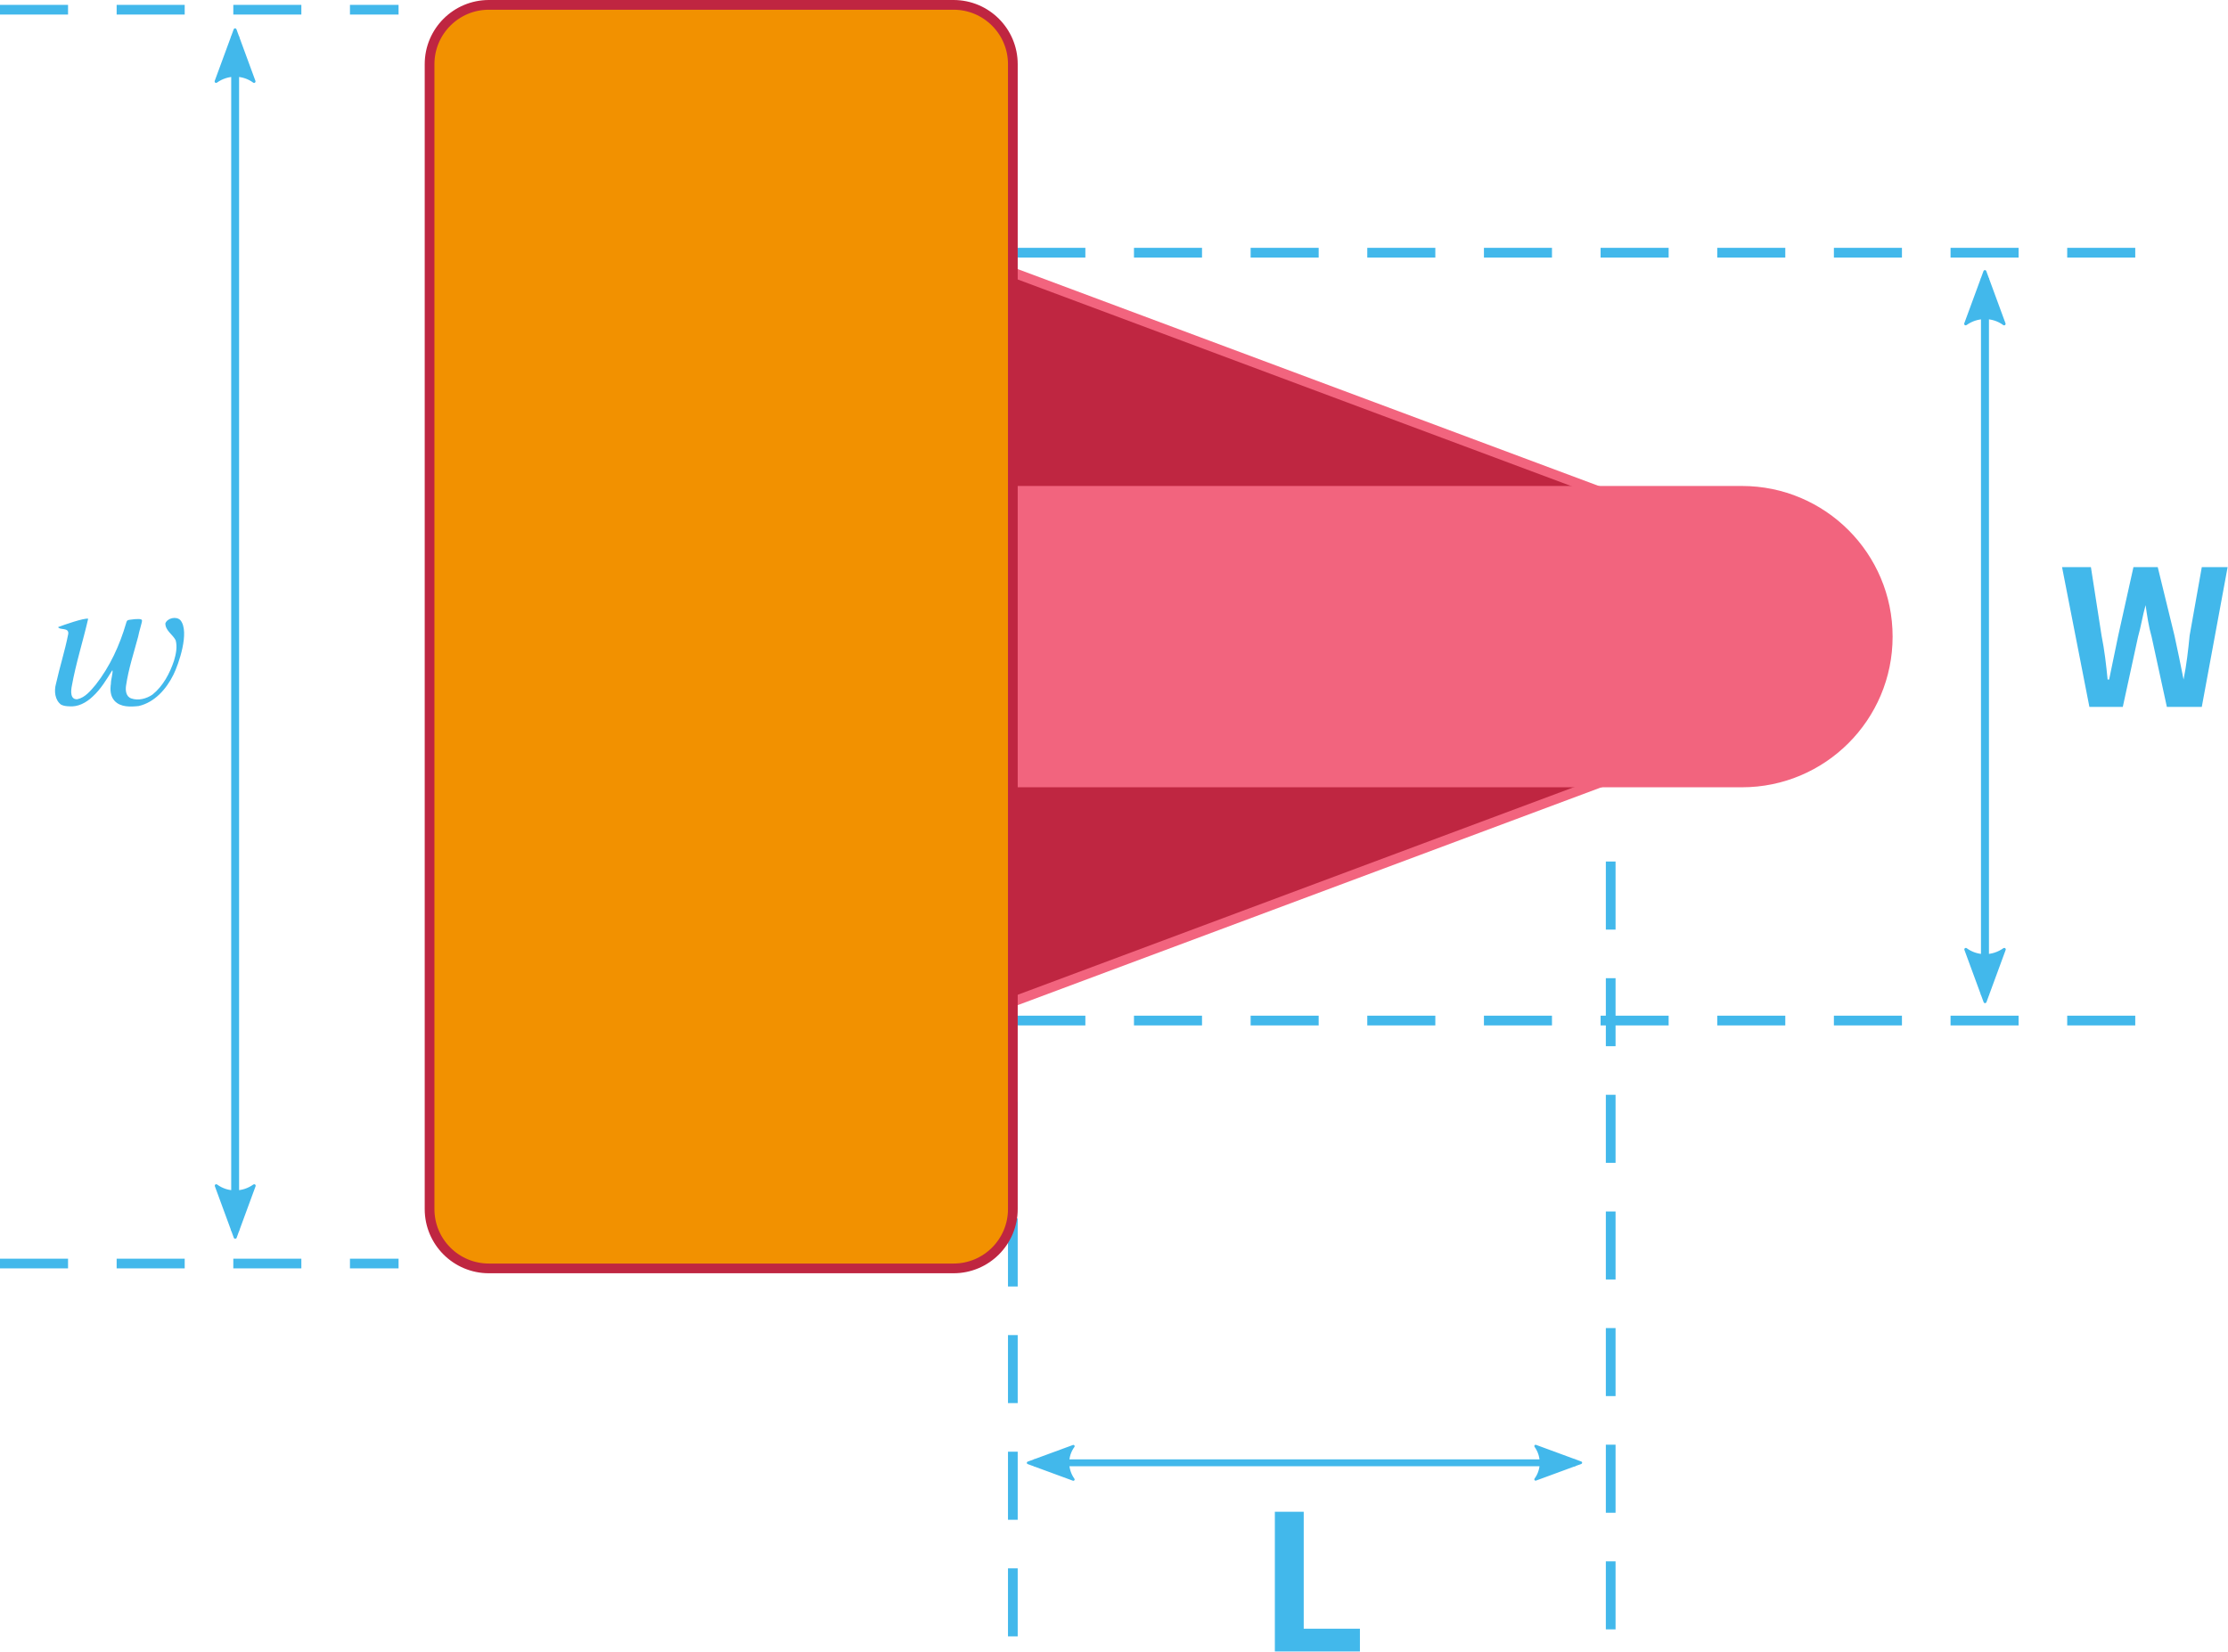
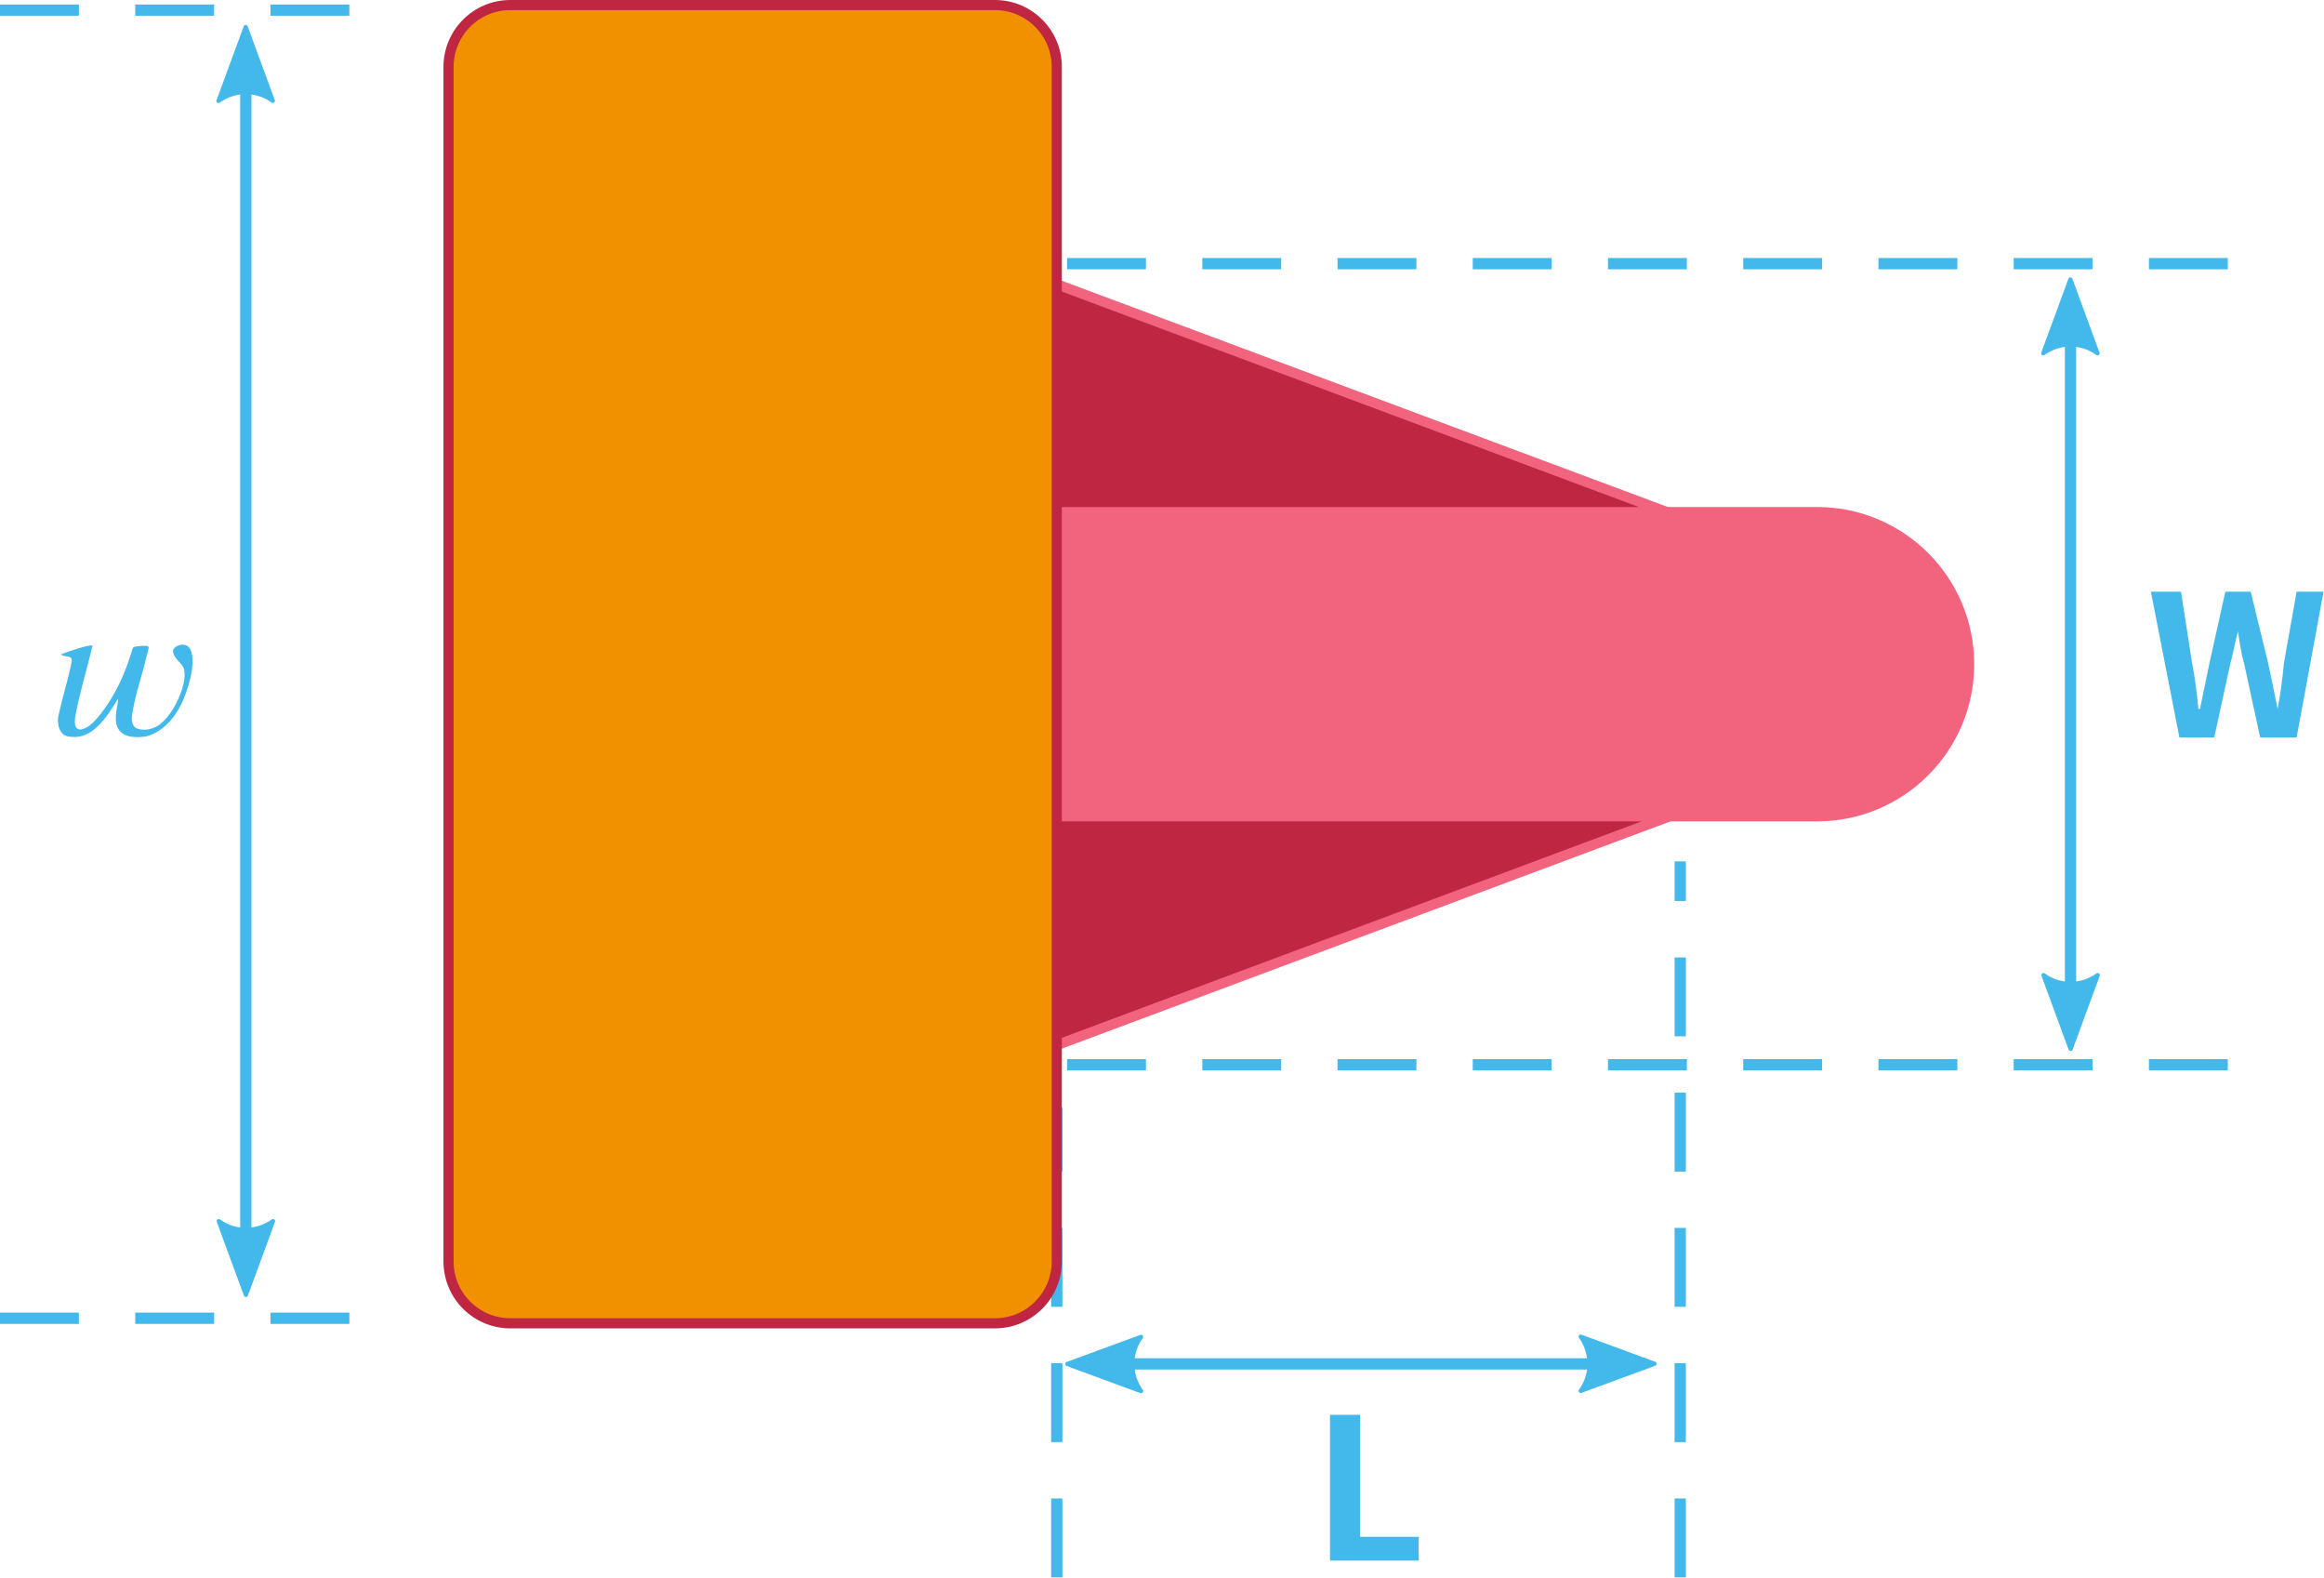
- <svg xmlns="http://www.w3.org/2000/svg" id="Слой_1" data-name="Слой 1" viewBox="0 0 22.919 16.989" version="1.1" width="229.19" height="169.89">
+ <svg xmlns="http://www.w3.org/2000/svg" id="Слой_1" data-name="Слой 1" viewBox="0 0 22.925 15.556" version="1.1" width="206.321" height="140">
  <defs id="defs159429">
    <marker style="overflow:visible" id="marker2044" refX="0" refY="0" orient="auto">
      <path transform="scale(-0.6)" d="M 8.719,4.034 -2.207,0.016 8.719,-4.002 c -1.745,2.372 -1.735,5.617 -6e-7,8.035 z" style="fill:#42b8eb;fill-opacity:1;fill-rule:evenodd;stroke:#42b8eb;stroke-width:0.625;stroke-linejoin:round;stroke-opacity:1" id="path2042" />
    </marker>
    <marker style="overflow:visible" id="marker2034" refX="0" refY="0" orient="auto">
      <path transform="scale(0.6)" d="M 8.719,4.034 -2.207,0.016 8.719,-4.002 c -1.745,2.372 -1.735,5.617 -6e-7,8.035 z" style="fill:#42b8eb;fill-opacity:1;fill-rule:evenodd;stroke:#42b8eb;stroke-width:0.625;stroke-linejoin:round;stroke-opacity:1" id="path2032" />
    </marker>
    <style id="style159427">.cls-1{fill:#1a81c4;}</style>
    <marker style="overflow:visible" id="marker2034-3" refX="0" refY="0" orient="auto">
      <path transform="scale(0.6)" d="M 8.719,4.034 -2.207,0.016 8.719,-4.002 c -1.745,2.372 -1.735,5.617 -6e-7,8.035 z" style="fill:#42b8eb;fill-opacity:1;fill-rule:evenodd;stroke:#42b8eb;stroke-width:0.625;stroke-linejoin:round;stroke-opacity:1" id="path2032-6" />
    </marker>
    <marker style="overflow:visible" id="marker2044-7" refX="0" refY="0" orient="auto">
      <path transform="scale(-0.6)" d="M 8.719,4.034 -2.207,0.016 8.719,-4.002 c -1.745,2.372 -1.735,5.617 -6e-7,8.035 z" style="fill:#42b8eb;fill-opacity:1;fill-rule:evenodd;stroke:#42b8eb;stroke-width:0.625;stroke-linejoin:round;stroke-opacity:1" id="path2042-5" />
    </marker>
    <marker style="overflow:visible" id="marker1859" refX="0" refY="0" orient="auto">
      <path transform="scale(0.6)" d="M 8.719,4.034 -2.207,0.016 8.719,-4.002 c -1.745,2.372 -1.735,5.617 -6e-7,8.035 z" style="fill:#42b8eb;fill-opacity:1;fill-rule:evenodd;stroke:#42b8eb;stroke-width:0.625;stroke-linejoin:round;stroke-opacity:1" id="path1857" />
    </marker>
    <marker style="overflow:visible" id="marker1869" refX="0" refY="0" orient="auto">
      <path transform="scale(-0.6)" d="M 8.719,4.034 -2.207,0.016 8.719,-4.002 c -1.745,2.372 -1.735,5.617 -6e-7,8.035 z" style="fill:#42b8eb;fill-opacity:1;fill-rule:evenodd;stroke:#42b8eb;stroke-width:0.625;stroke-linejoin:round;stroke-opacity:1" id="path1867" />
    </marker>
    <marker style="overflow:visible" id="marker1675" refX="0" refY="0" orient="auto">
      <path transform="scale(0.6)" d="M 8.719,4.034 -2.207,0.016 8.719,-4.002 c -1.745,2.372 -1.735,5.617 -6e-7,8.035 z" style="fill:#42b8eb;fill-opacity:1;fill-rule:evenodd;stroke:#42b8eb;stroke-width:0.625;stroke-linejoin:round;stroke-opacity:1" id="path1673" />
    </marker>
    <marker style="overflow:visible" id="marker2029" refX="0" refY="0" orient="auto">
      <path transform="scale(-0.6)" d="M 8.719,4.034 -2.207,0.016 8.719,-4.002 c -1.745,2.372 -1.735,5.617 -6e-7,8.035 z" style="fill:#42b8eb;fill-opacity:1;fill-rule:evenodd;stroke:#42b8eb;stroke-width:0.625;stroke-linejoin:round;stroke-opacity:1" id="path2027" />
    </marker>
  </defs>
-   <g id="g2832" transform="translate(-0.581052,-3.95)">
+   <g id="g2832" transform="translate(-0.5754964,-3.95)">
    <g id="g1279" transform="translate(-15,-13)">
      <path style="fill:#bf2641;fill-opacity:1;stroke:#f2647e;stroke-width:0.1;stroke-linecap:square;stroke-linejoin:round;stroke-miterlimit:4;stroke-dasharray:none;stroke-dashoffset:0;stroke-opacity:1;paint-order:fill markers stroke" d="m 25,19.38 8.5,3.173 v 1.904 L 25,27.63 Z" id="path1037" />
      <path style="color:#000000;font-style:normal;font-variant:normal;font-weight:normal;font-stretch:normal;font-size:medium;line-height:normal;font-family:sans-serif;font-variant-ligatures:normal;font-variant-position:normal;font-variant-caps:normal;font-variant-numeric:normal;font-variant-alternates:normal;font-variant-east-asian:normal;font-feature-settings:normal;font-variation-settings:normal;text-indent:0;text-align:start;text-decoration:none;text-decoration-line:none;text-decoration-style:solid;text-decoration-color:#000000;letter-spacing:normal;word-spacing:normal;text-transform:none;writing-mode:lr-tb;direction:ltr;text-orientation:mixed;dominant-baseline:auto;baseline-shift:baseline;text-anchor:start;white-space:normal;shape-padding:0;shape-margin:0;inline-size:0;clip-rule:nonzero;display:inline;overflow:visible;visibility:visible;isolation:auto;mix-blend-mode:normal;color-interpolation:sRGB;color-interpolation-filters:linearRGB;solid-color:#000000;solid-opacity:1;vector-effect:none;fill:#f2647e;fill-opacity:1;fill-rule:nonzero;stroke:#f2647e;stroke-width:0.1;stroke-linecap:round;stroke-linejoin:round;stroke-miterlimit:4;stroke-dasharray:none;stroke-dashoffset:0;stroke-opacity:1;paint-order:fill markers stroke;color-rendering:auto;image-rendering:auto;shape-rendering:auto;text-rendering:auto;enable-background:accumulate;stop-color:#000000" d="M 25,22 A 1.5,1.5 0 0 0 23.5,23.5 1.5,1.5 0 0 0 25,25 h 8.5 A 1.5,1.5 0 0 0 35,23.5 1.5,1.5 0 0 0 33.5,22 Z" id="path1389" />
-       <path style="fill:none;fill-opacity:1;stroke:#42b8eb;stroke-width:0.081;stroke-linecap:square;stroke-linejoin:round;stroke-miterlimit:4;stroke-dasharray:none;stroke-dashoffset:0;stroke-opacity:1;marker-start:url(#marker1675);marker-end:url(#marker2029);paint-order:fill markers stroke" d="M 18,17.364 V 29.573" id="path1043" />
-       <path style="fill:none;fill-opacity:1;stroke:#42b8eb;stroke-width:0.1;stroke-linecap:square;stroke-linejoin:round;stroke-miterlimit:4;stroke-dasharray:0.6, 0.6;stroke-dashoffset:0;stroke-opacity:1;paint-order:fill markers stroke" d="m 15.631,17.05 h 4" id="path1878" />
-       <text xml:space="preserve" style="font-style:normal;font-variant:normal;font-weight:normal;font-stretch:normal;font-size:1.942px;line-height:1.25;font-family:'Noto Sans Mono CJK SC';-inkscape-font-specification:'Noto Sans Mono CJK SC';letter-spacing:0px;word-spacing:0px;fill:#42b8eb;fill-opacity:1;stroke:none;stroke-width:0.121" x="28.523" y="33.939" id="text3524">
-         <tspan id="tspan3522" x="28.523" y="33.939" style="font-style:normal;font-variant:normal;font-weight:bold;font-stretch:normal;font-size:1.942px;font-family:'Noto Sans CJK SC';-inkscape-font-specification:'Noto Sans CJK SC Bold';font-variant-ligatures:normal;font-variant-caps:normal;font-variant-numeric:normal;font-variant-east-asian:normal;fill:#42b8eb;fill-opacity:1;stroke-width:0.121">L</tspan>
+       <path style="fill:none;fill-opacity:1;stroke:#42b8eb;stroke-width:0.111;stroke-linecap:square;stroke-linejoin:round;stroke-miterlimit:4;stroke-dasharray:none;stroke-dashoffset:0;stroke-opacity:1;marker-start:url(#marker1675);marker-end:url(#marker2029);paint-order:fill markers stroke" d="M 18,17.364 V 29.573" id="path1043" />
+       <path style="fill:none;fill-opacity:1;stroke:#42b8eb;stroke-width:0.111;stroke-linecap:square;stroke-linejoin:round;stroke-miterlimit:4;stroke-dasharray:0.667, 0.667;stroke-dashoffset:0;stroke-opacity:1;paint-order:fill markers stroke" d="m 15.631,17.05 h 4" id="path1878" />
+       <text xml:space="preserve" style="font-style:normal;font-variant:normal;font-weight:normal;font-stretch:normal;font-size:1.942px;line-height:1.25;font-family:'Noto Sans Mono CJK SC';-inkscape-font-specification:'Noto Sans Mono CJK SC';letter-spacing:0px;word-spacing:0px;fill:#42b8eb;fill-opacity:1;stroke:none;stroke-width:0.121" x="28.523" y="32.339" id="text3524">
+         <tspan id="tspan3522" x="28.523" y="32.339" style="font-style:normal;font-variant:normal;font-weight:bold;font-stretch:normal;font-size:1.942px;font-family:'Noto Sans CJK SC';-inkscape-font-specification:'Noto Sans CJK SC Bold';font-variant-ligatures:normal;font-variant-caps:normal;font-variant-numeric:normal;font-variant-east-asian:normal;fill:#42b8eb;fill-opacity:1;stroke-width:0.121">L</tspan>
      </text>
      <text xml:space="preserve" style="font-style:normal;font-variant:normal;font-weight:normal;font-stretch:normal;font-size:1.942px;line-height:1.25;font-family:'Noto Sans Mono CJK SC';-inkscape-font-specification:'Noto Sans Mono CJK SC';letter-spacing:0px;word-spacing:0px;fill:#42b8eb;fill-opacity:1;stroke:none;stroke-width:0.121" x="36.762" y="24.22" id="text3600">
        <tspan id="tspan3598" x="36.762" y="24.22" style="font-style:normal;font-variant:normal;font-weight:bold;font-stretch:normal;font-size:1.942px;font-family:'Noto Sans CJK SC';-inkscape-font-specification:'Noto Sans CJK SC Bold';font-variant-ligatures:normal;font-variant-caps:normal;font-variant-numeric:normal;font-variant-east-asian:normal;fill:#42b8eb;fill-opacity:1;stroke-width:0.121">W</tspan>
      </text>
-       <path style="fill:none;fill-opacity:1;stroke:#42b8eb;stroke-width:0.1;stroke-linecap:square;stroke-linejoin:round;stroke-miterlimit:4;stroke-dasharray:0.6, 0.6;stroke-dashoffset:0;stroke-opacity:1;paint-order:fill markers stroke" d="m 15.631,29.95 h 4" id="path1585" />
-       <path style="fill:none;fill-opacity:1;stroke:#42b8eb;stroke-width:0.071;stroke-linecap:square;stroke-linejoin:round;stroke-miterlimit:4;stroke-dasharray:none;stroke-dashoffset:0;stroke-opacity:1;marker-start:url(#marker1859);marker-end:url(#marker1869);paint-order:fill markers stroke" d="M 31.749,32 H 26.251" id="path1851" />
-       <path style="fill:none;fill-opacity:1;stroke:#42b8eb;stroke-width:0.1;stroke-linecap:square;stroke-linejoin:round;stroke-miterlimit:4;stroke-dasharray:0.6, 0.6;stroke-dashoffset:0;stroke-opacity:1;paint-order:fill markers stroke" d="M 32.15,33.664 V 25.5" id="path1853" />
-       <path style="fill:none;fill-opacity:1;stroke:#42b8eb;stroke-width:0.1;stroke-linecap:square;stroke-linejoin:round;stroke-miterlimit:4;stroke-dasharray:0.6, 0.6;stroke-dashoffset:0;stroke-opacity:1;paint-order:fill markers stroke" d="M 26,33.736 V 27.928" id="path1855" />
-       <path style="fill:none;fill-opacity:1;stroke:#42b8eb;stroke-width:0.082;stroke-linecap:square;stroke-linejoin:round;stroke-miterlimit:4;stroke-dasharray:none;stroke-dashoffset:0;stroke-opacity:1;marker-start:url(#marker2034-3);marker-end:url(#marker2044-7);paint-order:fill markers stroke" d="m 36,19.853 v 7.294" id="path2025" />
-       <path style="fill:none;fill-opacity:1;stroke:#42b8eb;stroke-width:0.1;stroke-linecap:square;stroke-linejoin:round;stroke-miterlimit:4;stroke-dasharray:0.6, 0.6;stroke-dashoffset:0;stroke-opacity:1;paint-order:fill markers stroke" d="M 37.496,19.55 H 26" id="path2028" />
-       <path style="fill:none;fill-opacity:1;stroke:#42b8eb;stroke-width:0.1;stroke-linecap:square;stroke-linejoin:round;stroke-miterlimit:4;stroke-dasharray:0.6, 0.6;stroke-dashoffset:0;stroke-opacity:1;paint-order:fill markers stroke" d="M 37.496,27.45 H 26" id="path2136" />
+       <path style="fill:none;fill-opacity:1;stroke:#42b8eb;stroke-width:0.111;stroke-linecap:square;stroke-linejoin:round;stroke-miterlimit:4;stroke-dasharray:0.667, 0.667;stroke-dashoffset:0;stroke-opacity:1;paint-order:fill markers stroke" d="m 15.631,29.95 h 4" id="path1585" />
+       <path style="fill:none;fill-opacity:1;stroke:#42b8eb;stroke-width:0.111;stroke-linecap:square;stroke-linejoin:round;stroke-miterlimit:4;stroke-dasharray:none;stroke-dashoffset:0;stroke-opacity:1;marker-start:url(#marker1859);marker-end:url(#marker1869);paint-order:fill markers stroke" d="M 31.749,30.4 H 26.251" id="path1851" />
+       <path style="fill:none;fill-opacity:1;stroke:#42b8eb;stroke-width:0.111;stroke-linecap:square;stroke-linejoin:round;stroke-miterlimit:4;stroke-dasharray:0.667, 0.667;stroke-dashoffset:0;stroke-opacity:1;paint-order:fill markers stroke" d="M 32.15,32.45 V 25.5" id="path1853" />
+       <path style="fill:none;fill-opacity:1;stroke:#42b8eb;stroke-width:0.111;stroke-linecap:square;stroke-linejoin:round;stroke-miterlimit:4;stroke-dasharray:0.667, 0.667;stroke-dashoffset:0;stroke-opacity:1;paint-order:fill markers stroke" d="M 26,32.45 V 27.928" id="path1855" />
+       <path style="fill:none;fill-opacity:1;stroke:#42b8eb;stroke-width:0.111;stroke-linecap:square;stroke-linejoin:round;stroke-miterlimit:4;stroke-dasharray:none;stroke-dashoffset:0;stroke-opacity:1;marker-start:url(#marker2034-3);marker-end:url(#marker2044-7);paint-order:fill markers stroke" d="m 36,19.853 v 7.294" id="path2025" />
+       <path style="fill:none;fill-opacity:1;stroke:#42b8eb;stroke-width:0.111;stroke-linecap:square;stroke-linejoin:round;stroke-miterlimit:4;stroke-dasharray:0.667, 0.667;stroke-dashoffset:0;stroke-opacity:1;paint-order:fill markers stroke" d="M 37.496,19.55 H 26" id="path2028" />
+       <path style="fill:none;fill-opacity:1;stroke:#42b8eb;stroke-width:0.111;stroke-linecap:square;stroke-linejoin:round;stroke-miterlimit:4;stroke-dasharray:0.667, 0.667;stroke-dashoffset:0;stroke-opacity:1;paint-order:fill markers stroke" d="M 37.496,27.45 H 26" id="path2136" />
      <path style="color:#000000;font-style:normal;font-variant:normal;font-weight:normal;font-stretch:normal;font-size:medium;line-height:normal;font-family:sans-serif;font-variant-ligatures:normal;font-variant-position:normal;font-variant-caps:normal;font-variant-numeric:normal;font-variant-alternates:normal;font-variant-east-asian:normal;font-feature-settings:normal;font-variation-settings:normal;text-indent:0;text-align:start;text-decoration:none;text-decoration-line:none;text-decoration-style:solid;text-decoration-color:#000000;letter-spacing:normal;word-spacing:normal;text-transform:none;writing-mode:lr-tb;direction:ltr;text-orientation:mixed;dominant-baseline:auto;baseline-shift:baseline;text-anchor:start;white-space:normal;shape-padding:0;shape-margin:0;inline-size:0;clip-rule:nonzero;display:inline;overflow:visible;visibility:visible;isolation:auto;mix-blend-mode:normal;color-interpolation:sRGB;color-interpolation-filters:linearRGB;solid-color:#000000;solid-opacity:1;vector-effect:none;fill:#f29100;fill-opacity:1;fill-rule:nonzero;stroke:#bf2641;stroke-width:0.1;stroke-linecap:square;stroke-linejoin:round;stroke-miterlimit:4;stroke-dasharray:none;stroke-dashoffset:0;stroke-opacity:1;paint-order:fill markers stroke;color-rendering:auto;image-rendering:auto;shape-rendering:auto;text-rendering:auto;enable-background:accumulate;stop-color:#000000" d="m 20.61,17 h 4.78 A 0.61,0.61 45 0 1 26,17.61 l 0,11.78 A 0.61,0.61 135 0 1 25.39,30 H 20.61 A 0.61,0.61 45 0 1 20,29.39 V 17.61 A 0.61,0.61 135 0 1 20.61,17 Z" id="path919" />
      <text xml:space="preserve" style="font-style:normal;font-weight:normal;font-size:40px;line-height:1.25;font-family:sans-serif;letter-spacing:0px;word-spacing:0px;fill:#000000;fill-opacity:1;stroke:none" x="16" y="25" id="text1327">
        <tspan id="tspan1325" x="16" y="25" />
      </text>
      <path id="path1395" style="fill:#42b8eb;fill-opacity:1;stroke-width:0.012" d="m 16.211,24.201 c -0.066,-0.047 -0.075,-0.143 -0.054,-0.216 0.038,-0.172 0.092,-0.339 0.126,-0.512 0.01,-0.072 -0.089,-0.036 -0.104,-0.071 0.055,-0.022 0.272,-0.097 0.309,-0.086 -0.053,0.231 -0.126,0.457 -0.168,0.691 -0.01,0.049 -0.019,0.143 0.057,0.137 0.082,-0.018 0.137,-0.089 0.189,-0.15 0.146,-0.186 0.246,-0.405 0.312,-0.631 0.006,-0.019 0.006,-0.032 0.034,-0.036 0.082,-0.012 0.128,-0.012 0.13,0.006 0.002,0.018 -0.03,0.112 -0.04,0.168 -0.044,0.166 -0.099,0.33 -0.124,0.501 -0.008,0.05 -0.002,0.115 0.054,0.134 0.072,0.025 0.156,0.003 0.218,-0.04 0.109,-0.088 0.177,-0.217 0.221,-0.348 0.02,-0.067 0.036,-0.142 0.017,-0.211 -0.031,-0.06 -0.106,-0.099 -0.106,-0.173 0.02,-0.055 0.113,-0.077 0.155,-0.033 0.099,0.119 -0.02,0.457 -0.072,0.561 -0.072,0.146 -0.192,0.284 -0.357,0.322 -0.084,0.009 -0.187,0.014 -0.249,-0.054 -0.044,-0.048 -0.046,-0.116 -0.037,-0.177 -7.33e-4,-0.043 0.024,-0.114 0.015,-0.138 -0.06,0.095 -0.118,0.195 -0.203,0.272 -0.065,0.062 -0.151,0.109 -0.243,0.1 -0.027,-0.001 -0.055,-0.004 -0.079,-0.016 z" />
    </g>
  </g>
</svg>
